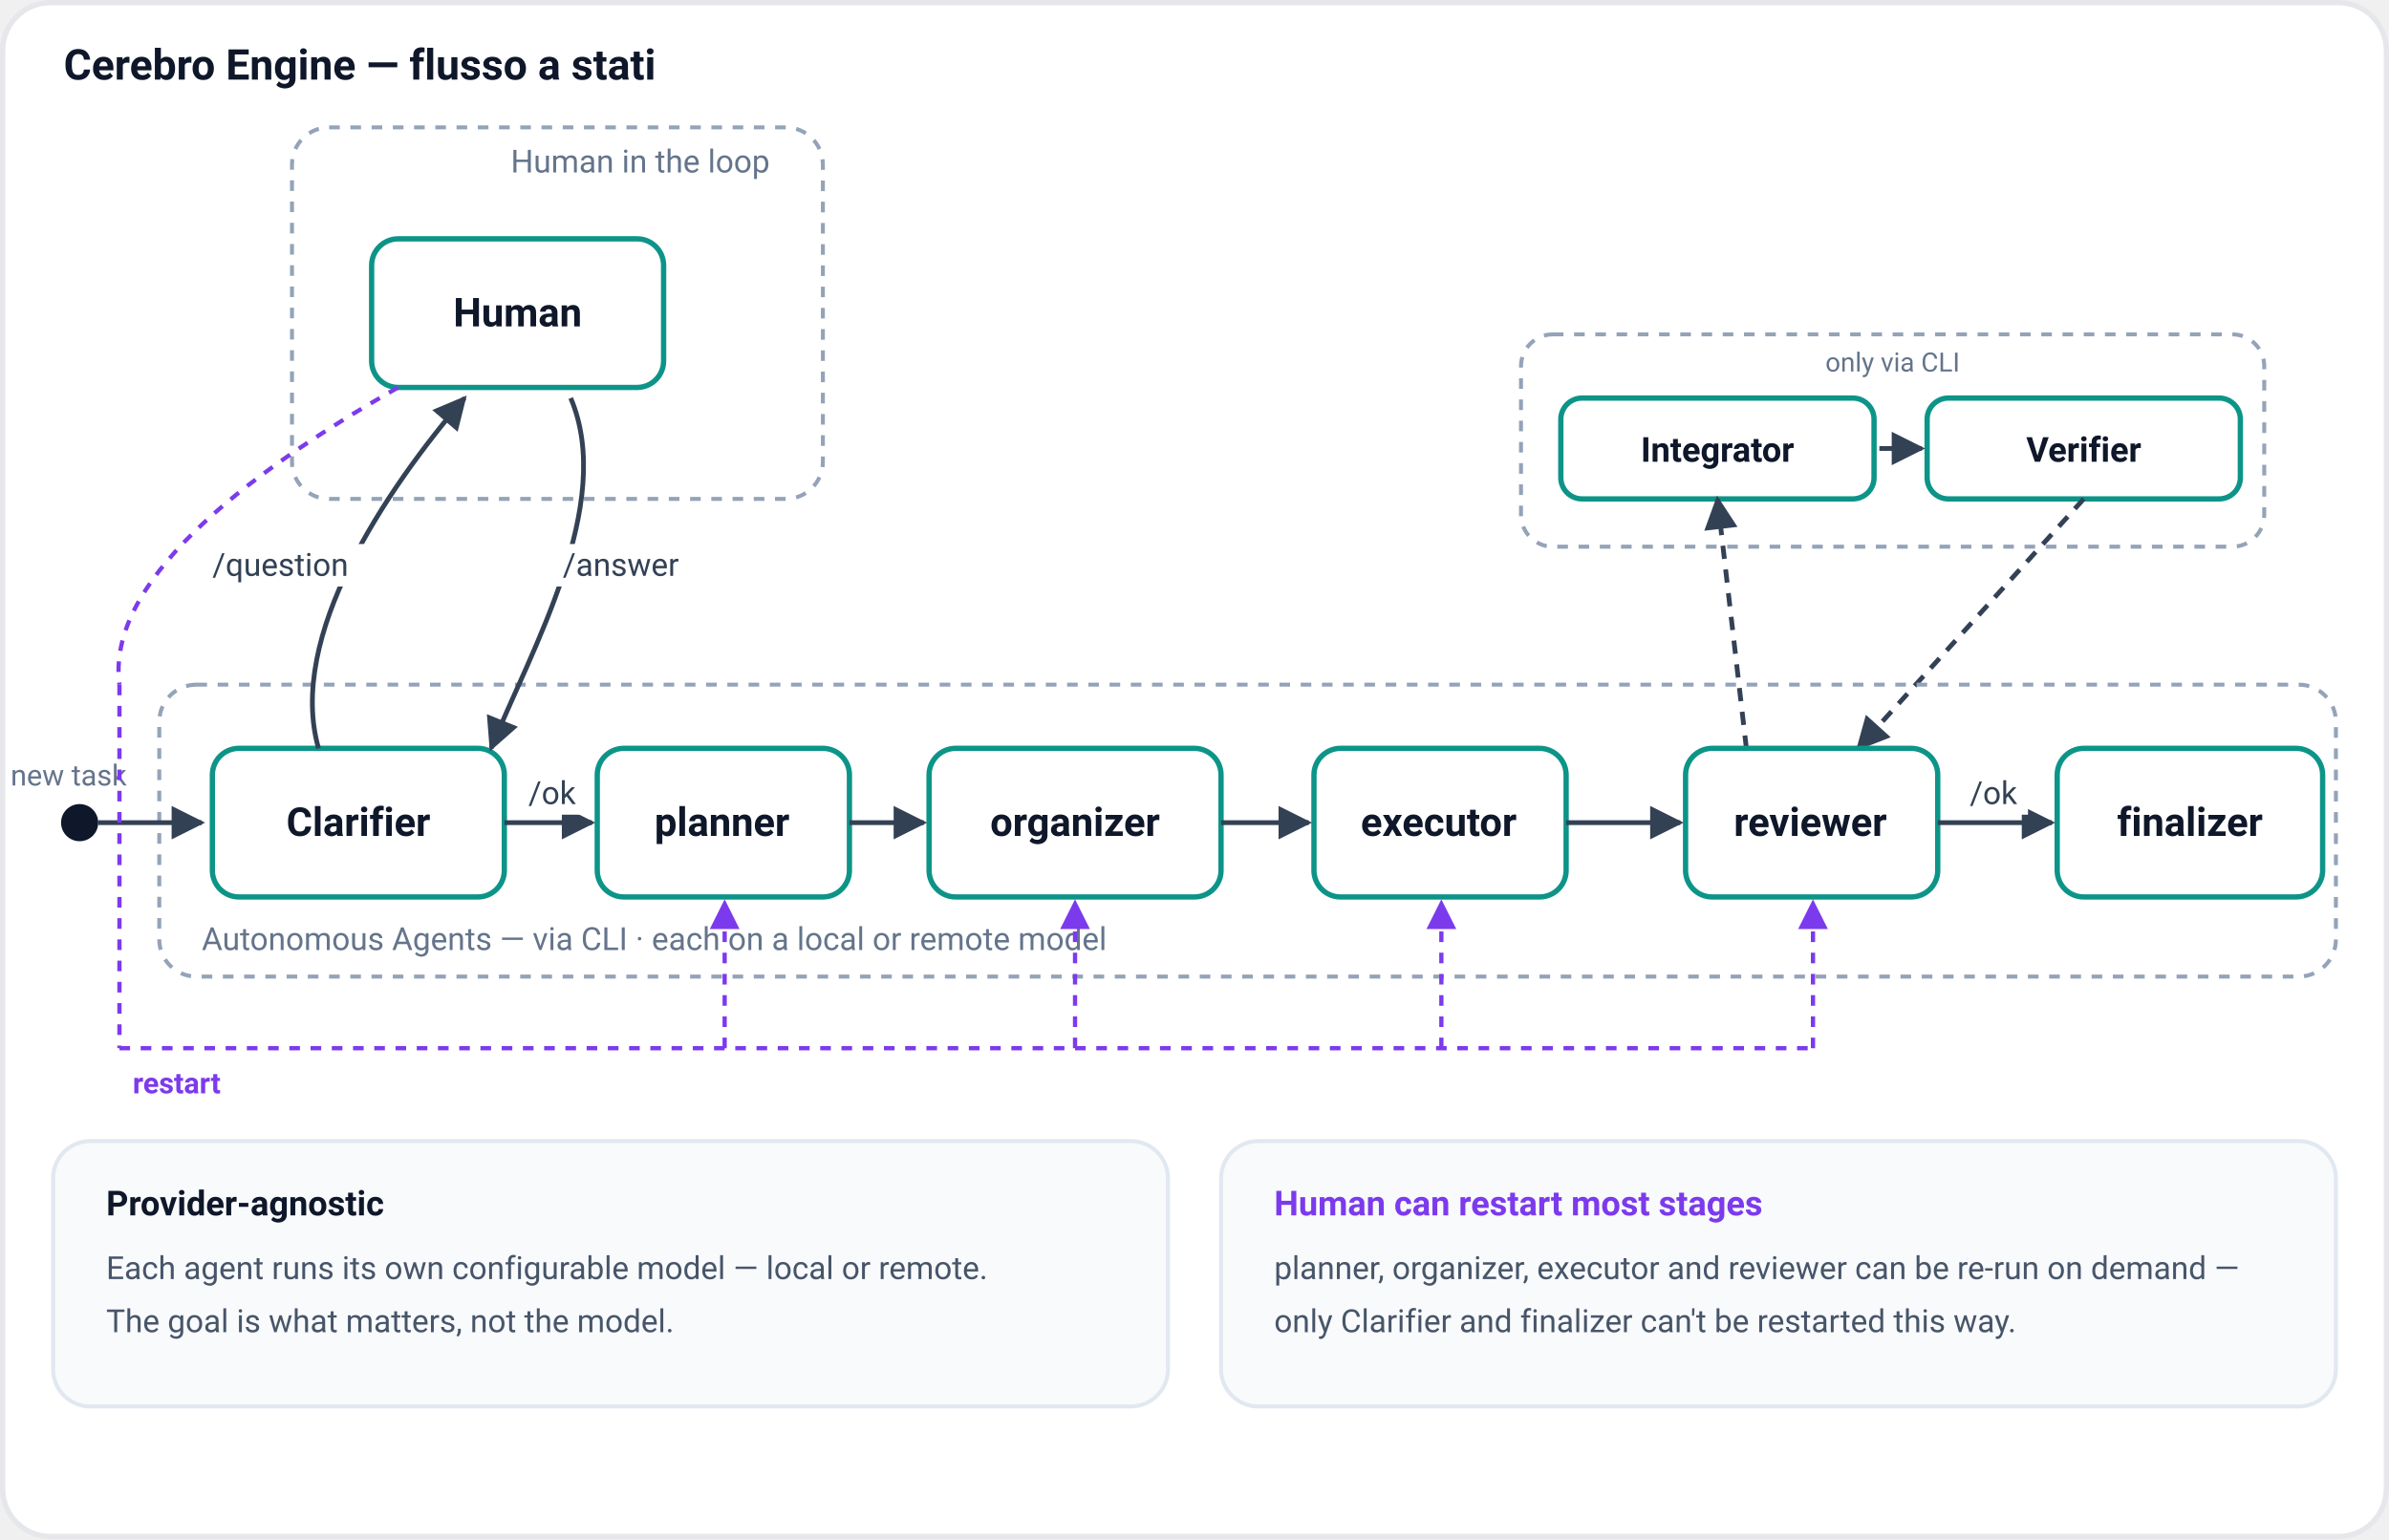
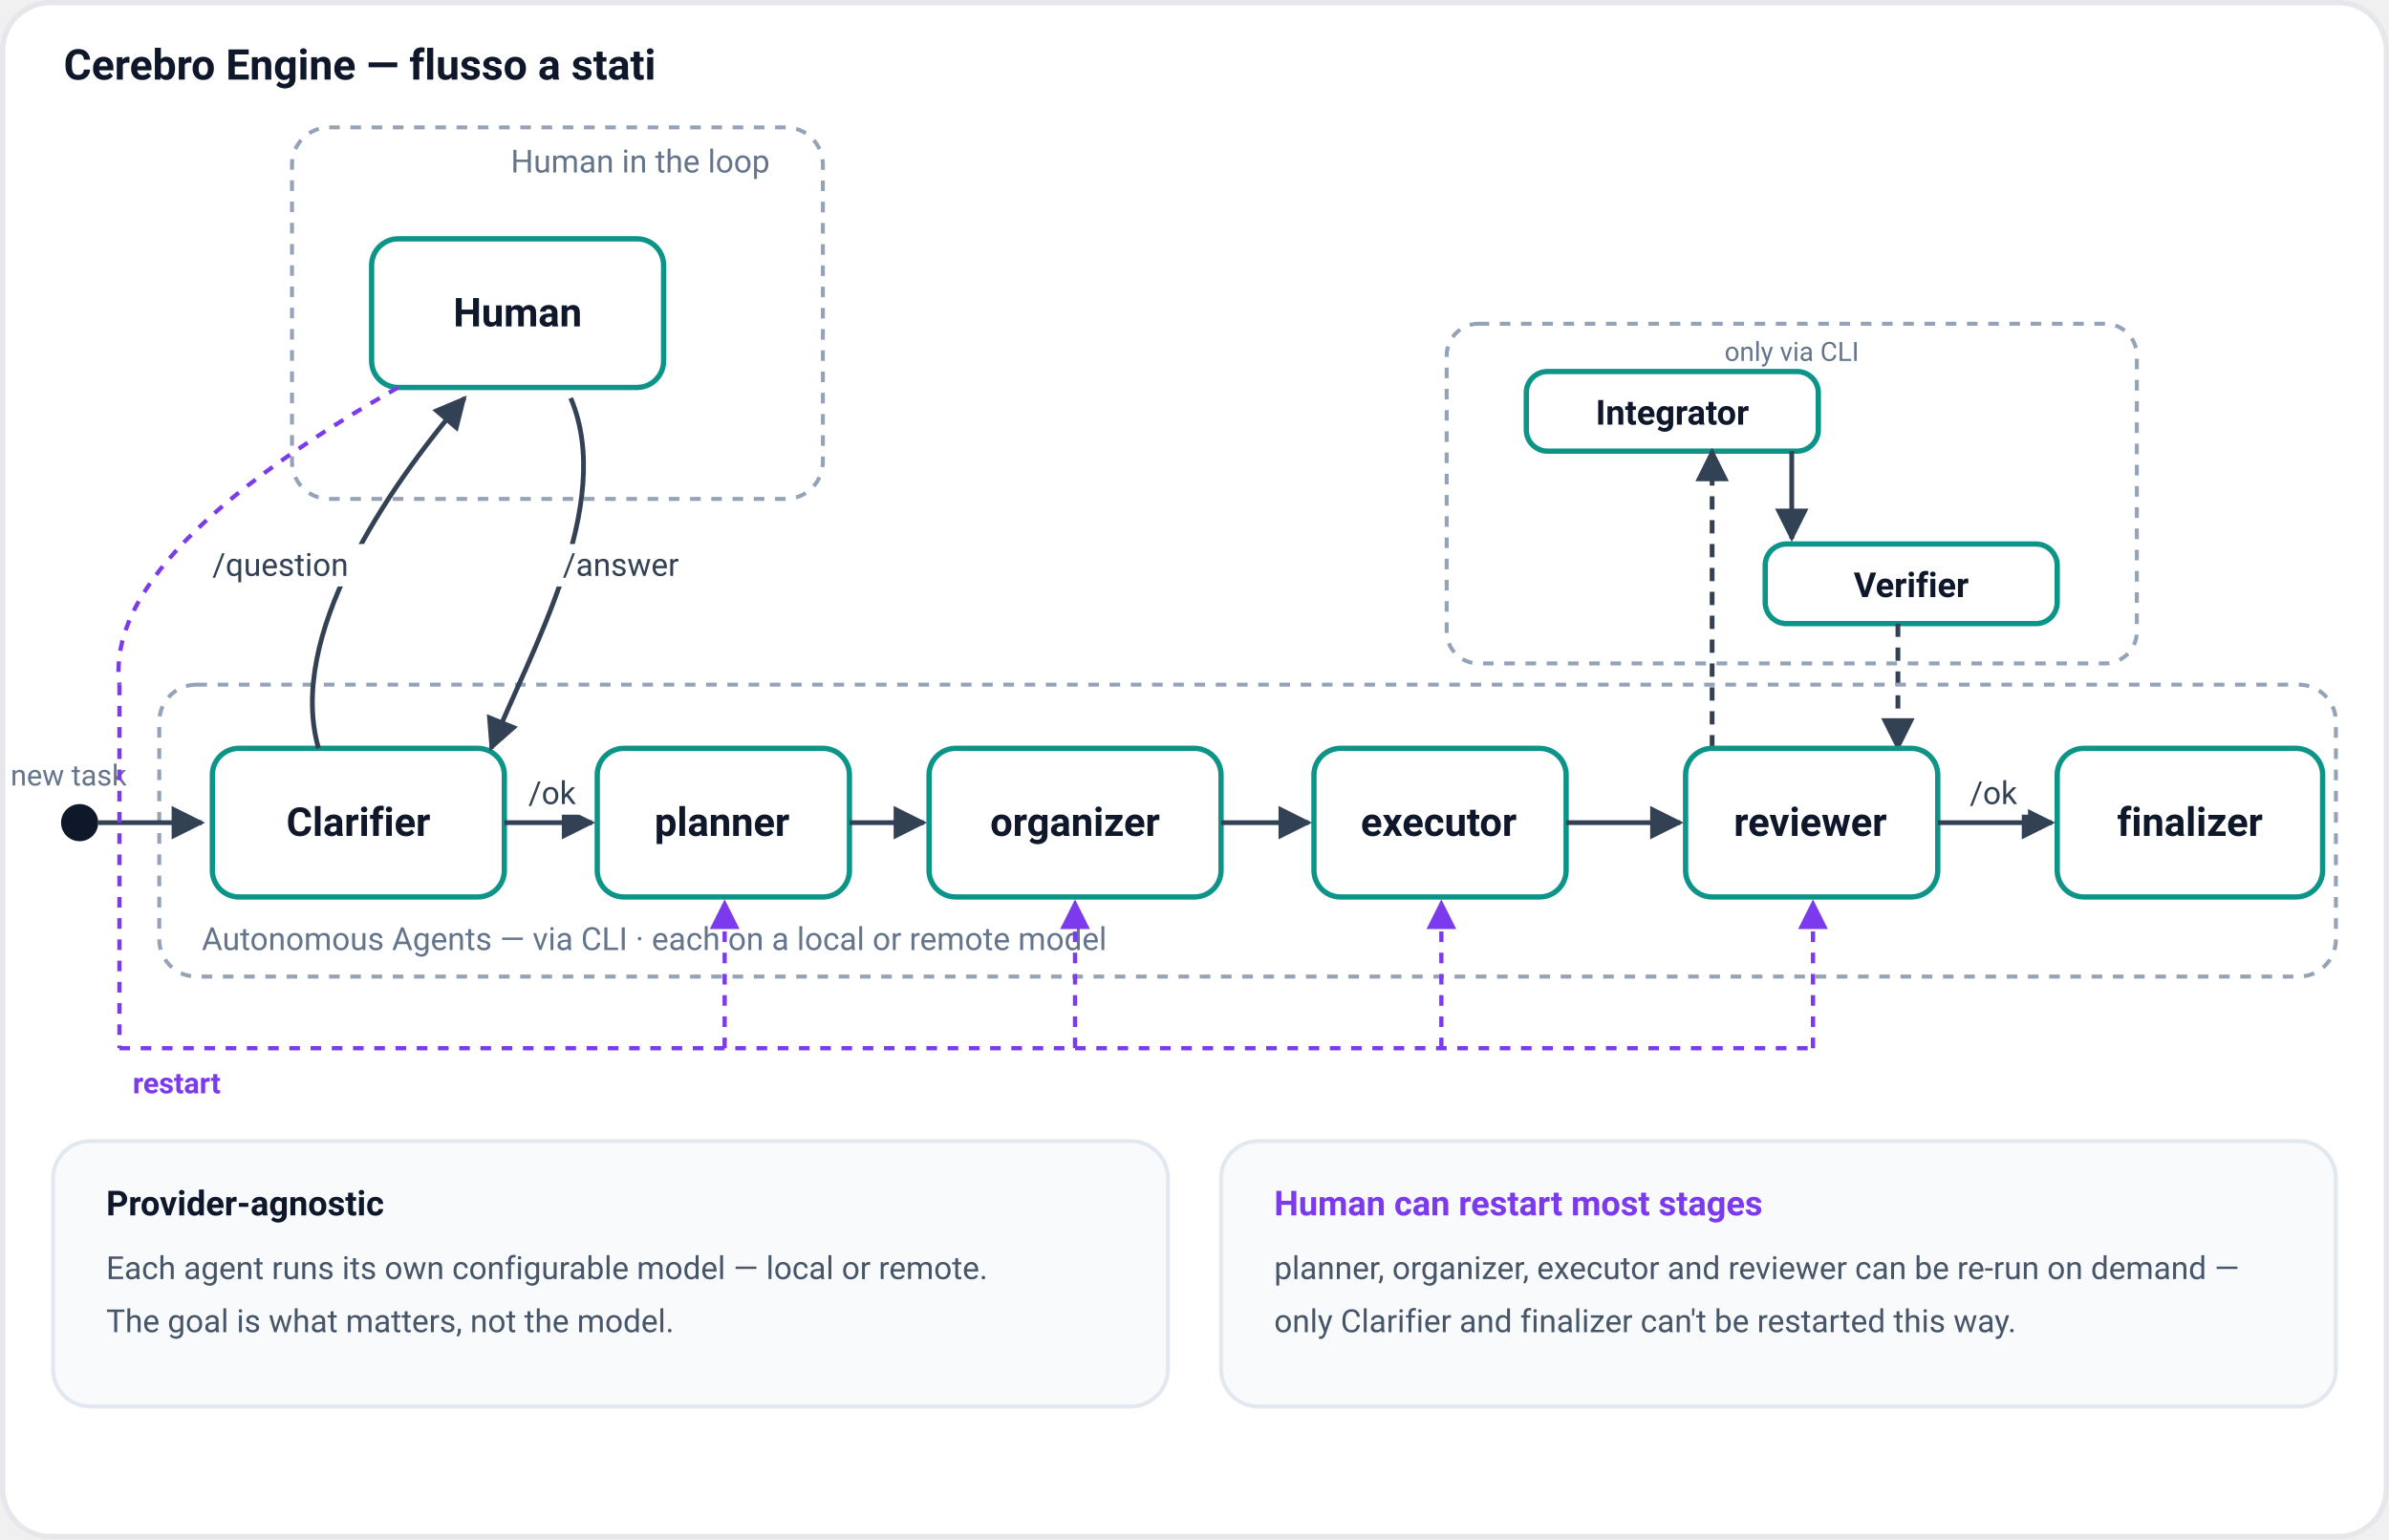
<svg xmlns="http://www.w3.org/2000/svg" viewBox="0 0 900 580" font-family="-apple-system, BlinkMacSystemFont, 'Segoe UI', Roboto, 'Helvetica Neue', Arial, sans-serif">
  <defs>
    <marker id="arrow" viewBox="0 0 10 10" refX="9" refY="5" markerWidth="7" markerHeight="7" orient="auto-start-reverse">
      <path d="M0,0 L10,5 L0,10 z" fill="#334155" />
    </marker>
    <marker id="arrow-violet" viewBox="0 0 10 10" refX="9" refY="5" markerWidth="7" markerHeight="7" orient="auto-start-reverse">
      <path d="M0,0 L10,5 L0,10 z" fill="#7c3aed" />
    </marker>
  </defs>
  <rect x="1" y="1" width="898" height="578" rx="18" fill="#ffffff" stroke="#e5e7eb" stroke-width="2" />
  <text x="24" y="30" font-size="16" font-weight="700" fill="#0f172a">Cerebro Engine — flusso a stati</text>
  <rect x="110" y="48" width="200" height="140" rx="14" fill="none" stroke="#94a3b8" stroke-width="1.5" stroke-dasharray="4 4" />
  <text x="290" y="65" font-size="12" fill="#64748b" text-anchor="end">Human in the loop</text>
  <rect x="140" y="90" width="110" height="56" rx="10" fill="#ffffff" stroke="#0d9488" stroke-width="2" />
  <text x="195" y="123" font-size="15" font-weight="600" fill="#0f172a" text-anchor="middle">Human</text>
-   <rect x="573" y="126" width="280" height="80" rx="12" fill="none" stroke="#94a3b8" stroke-width="1.5" stroke-dasharray="4 4" />
-   <text x="713" y="140" font-size="10" fill="#64748b" text-anchor="middle">only via CLI</text>
-   <rect x="588" y="150" width="118" height="38" rx="8" fill="#ffffff" stroke="#0d9488" stroke-width="2" />
-   <text x="647" y="174" font-size="13" font-weight="600" fill="#0f172a" text-anchor="middle">Integrator</text>
-   <rect x="726" y="150" width="118" height="38" rx="8" fill="#ffffff" stroke="#0d9488" stroke-width="2" />
-   <text x="785" y="174" font-size="13" font-weight="600" fill="#0f172a" text-anchor="middle">Verifier</text>
-   <line x1="708" y1="169" x2="724" y2="169" stroke="#334155" stroke-width="1.8" marker-end="url(#arrow)" />
-   <line x1="660" y1="300" x2="647" y2="188" stroke="#334155" stroke-width="1.8" stroke-dasharray="5 4" marker-end="url(#arrow)" />
-   <line x1="785" y1="188" x2="700" y2="282" stroke="#334155" stroke-width="1.8" stroke-dasharray="5 4" marker-end="url(#arrow)" />
+   <rect x="545" y="122" width="260" height="128" rx="12" fill="none" stroke="#94a3b8" stroke-width="1.5" stroke-dasharray="4 4" />
+   <text x="675" y="136" font-size="10" fill="#64748b" text-anchor="middle">only via CLI</text>
+   <rect x="575" y="140" width="110" height="30" rx="8" fill="#ffffff" stroke="#0d9488" stroke-width="2" />
+   <text x="630" y="160" font-size="13" font-weight="600" fill="#0f172a" text-anchor="middle">Integrator</text>
+   <rect x="665" y="205" width="110" height="30" rx="8" fill="#ffffff" stroke="#0d9488" stroke-width="2" />
+   <text x="720" y="225" font-size="13" font-weight="600" fill="#0f172a" text-anchor="middle">Verifier</text>
+   <line x1="675" y1="170" x2="675" y2="203" stroke="#334155" stroke-width="1.8" marker-end="url(#arrow)" />
+   <line x1="645" y1="300" x2="645" y2="170" stroke="#334155" stroke-width="1.8" stroke-dasharray="5 4" marker-end="url(#arrow)" />
+   <line x1="715" y1="235" x2="715" y2="282" stroke="#334155" stroke-width="1.8" stroke-dasharray="5 4" marker-end="url(#arrow)" />
  <rect x="60" y="258" width="820" height="110" rx="14" fill="none" stroke="#94a3b8" stroke-width="1.5" stroke-dasharray="4 4" />
  <text x="76" y="358" font-size="12" fill="#64748b">Autonomous Agents — via CLI · each on a local or remote model</text>
  <circle cx="30" cy="310" r="7" fill="#0f172a" />
  <text x="4" y="296" font-size="11" fill="#64748b">new task</text>
  <line x1="37" y1="310" x2="76" y2="310" stroke="#334155" stroke-width="1.8" marker-end="url(#arrow)" />
  <rect x="80" y="282" width="110" height="56" rx="10" fill="#ffffff" stroke="#0d9488" stroke-width="2" />
  <text x="135" y="315" font-size="15" font-weight="600" fill="#0f172a" text-anchor="middle">Clarifier</text>
  <rect x="225" y="282" width="95" height="56" rx="10" fill="#ffffff" stroke="#0d9488" stroke-width="2" />
  <text x="272" y="315" font-size="15" font-weight="600" fill="#0f172a" text-anchor="middle">planner</text>
  <rect x="350" y="282" width="110" height="56" rx="10" fill="#ffffff" stroke="#0d9488" stroke-width="2" />
  <text x="405" y="315" font-size="15" font-weight="600" fill="#0f172a" text-anchor="middle">organizer</text>
  <rect x="495" y="282" width="95" height="56" rx="10" fill="#ffffff" stroke="#0d9488" stroke-width="2" />
  <text x="542" y="315" font-size="15" font-weight="600" fill="#0f172a" text-anchor="middle">executor</text>
  <rect x="635" y="282" width="95" height="56" rx="10" fill="#ffffff" stroke="#0d9488" stroke-width="2" />
  <text x="682" y="315" font-size="15" font-weight="600" fill="#0f172a" text-anchor="middle">reviewer</text>
  <rect x="775" y="282" width="100" height="56" rx="10" fill="#ffffff" stroke="#0d9488" stroke-width="2" />
  <text x="825" y="315" font-size="15" font-weight="600" fill="#0f172a" text-anchor="middle">finalizer</text>
  <line x1="190" y1="310" x2="223" y2="310" stroke="#334155" stroke-width="1.8" marker-end="url(#arrow)" />
  <line x1="320" y1="310" x2="348" y2="310" stroke="#334155" stroke-width="1.8" marker-end="url(#arrow)" />
  <line x1="460" y1="310" x2="493" y2="310" stroke="#334155" stroke-width="1.8" marker-end="url(#arrow)" />
  <line x1="590" y1="310" x2="633" y2="310" stroke="#334155" stroke-width="1.8" marker-end="url(#arrow)" />
  <line x1="730" y1="310" x2="773" y2="310" stroke="#334155" stroke-width="1.8" marker-end="url(#arrow)" />
  <rect x="195" y="291" width="26" height="16" fill="#ffffff" />
  <text x="208" y="303" font-size="12" fill="#334155" text-anchor="middle">/ok</text>
  <rect x="738" y="291" width="26" height="16" fill="#ffffff" />
  <text x="751" y="303" font-size="12" fill="#334155" text-anchor="middle">/ok</text>
  <path d="M120,282 C108,240 145,185 175,150" fill="none" stroke="#334155" stroke-width="1.8" marker-end="url(#arrow)" />
  <rect x="76" y="205" width="66" height="16" fill="#ffffff" />
  <text x="80" y="217" font-size="12" fill="#334155">/question</text>
  <path d="M215,150 C232,190 200,245 185,282" fill="none" stroke="#334155" stroke-width="1.8" marker-end="url(#arrow)" />
  <rect x="208" y="205" width="60" height="16" fill="#ffffff" />
  <text x="212" y="217" font-size="12" fill="#334155">/answer</text>
  <path d="M150,146 C 90,180 40,220 45,258" fill="none" stroke="#7c3aed" stroke-width="1.6" stroke-dasharray="4 4" />
  <line x1="45" y1="258" x2="45" y2="395" stroke="#7c3aed" stroke-width="1.6" stroke-dasharray="4 4" />
  <line x1="45" y1="395" x2="683" y2="395" stroke="#7c3aed" stroke-width="1.6" stroke-dasharray="4 4" />
  <text x="50" y="412" font-size="11" font-weight="600" fill="#7c3aed">restart</text>
  <line x1="273" y1="395" x2="273" y2="340" stroke="#7c3aed" stroke-width="1.6" stroke-dasharray="4 4" marker-end="url(#arrow-violet)" />
  <line x1="405" y1="395" x2="405" y2="340" stroke="#7c3aed" stroke-width="1.6" stroke-dasharray="4 4" marker-end="url(#arrow-violet)" />
  <line x1="543" y1="395" x2="543" y2="340" stroke="#7c3aed" stroke-width="1.6" stroke-dasharray="4 4" marker-end="url(#arrow-violet)" />
  <line x1="683" y1="395" x2="683" y2="340" stroke="#7c3aed" stroke-width="1.6" stroke-dasharray="4 4" marker-end="url(#arrow-violet)" />
  <rect x="20" y="430" width="420" height="100" rx="14" fill="#f8fafc" stroke="#e2e8f0" stroke-width="1.5" />
  <text x="40" y="458" font-size="13" font-weight="700" fill="#0f172a">Provider-agnostic</text>
  <text x="40" y="482" font-size="12" fill="#475569">Each agent runs its own configurable model — local or remote.</text>
  <text x="40" y="502" font-size="12" fill="#475569">The goal is what matters, not the model.</text>
  <rect x="460" y="430" width="420" height="100" rx="14" fill="#f8fafc" stroke="#e2e8f0" stroke-width="1.5" />
  <text x="480" y="458" font-size="13" font-weight="700" fill="#7c3aed">Human can restart most stages</text>
  <text x="480" y="482" font-size="12" fill="#475569">planner, organizer, executor and reviewer can be re-run on demand —</text>
  <text x="480" y="502" font-size="12" fill="#475569">only Clarifier and finalizer can't be restarted this way.</text>
</svg>
